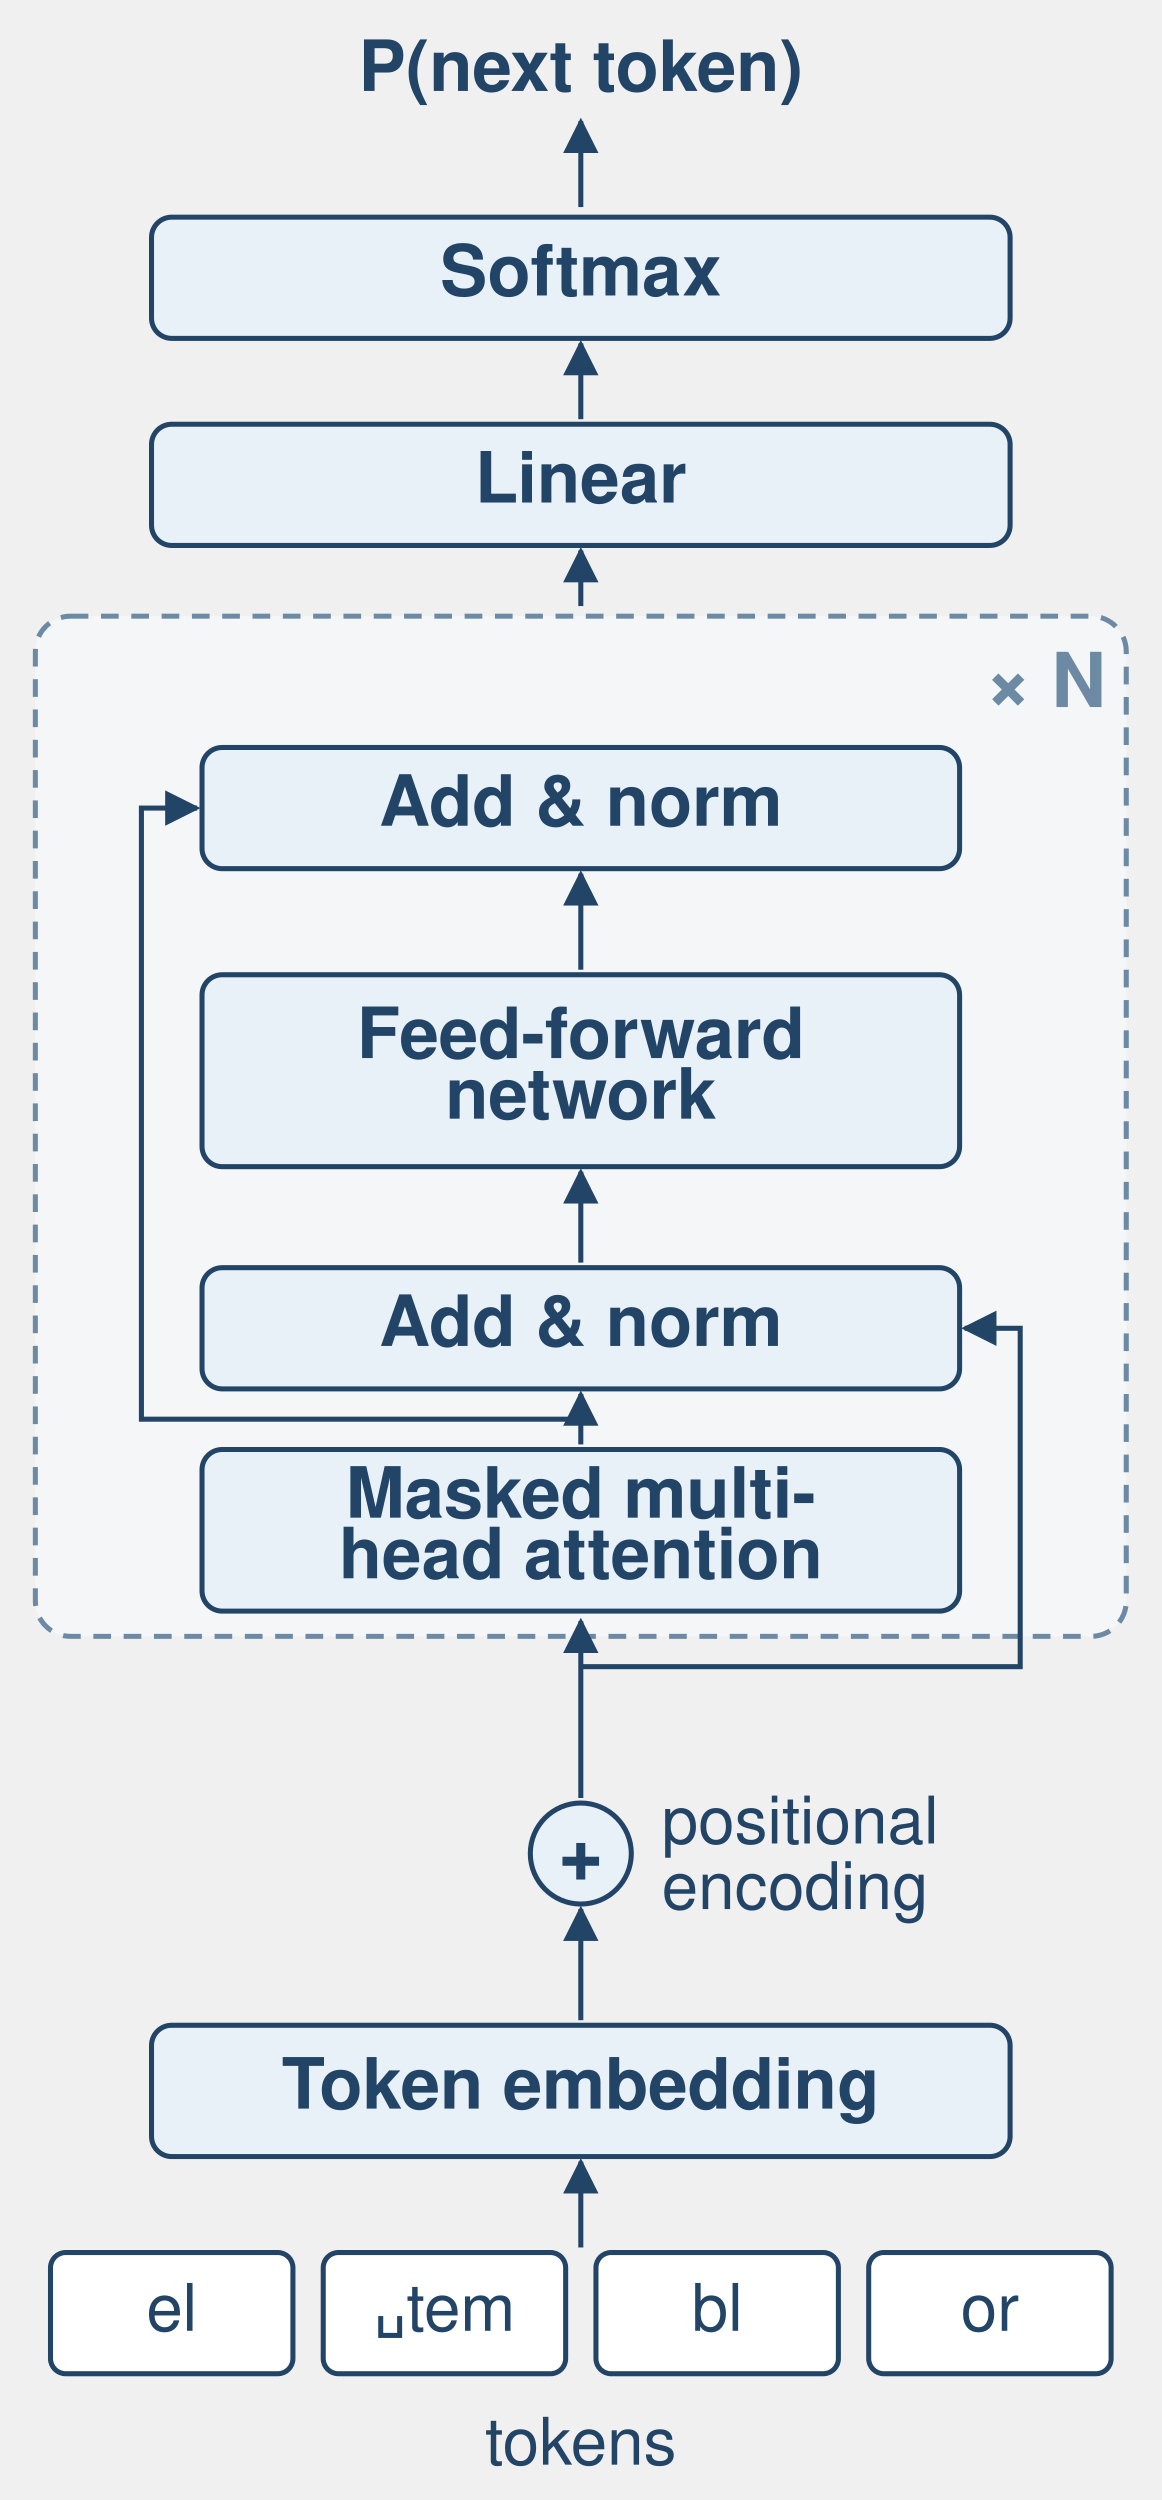
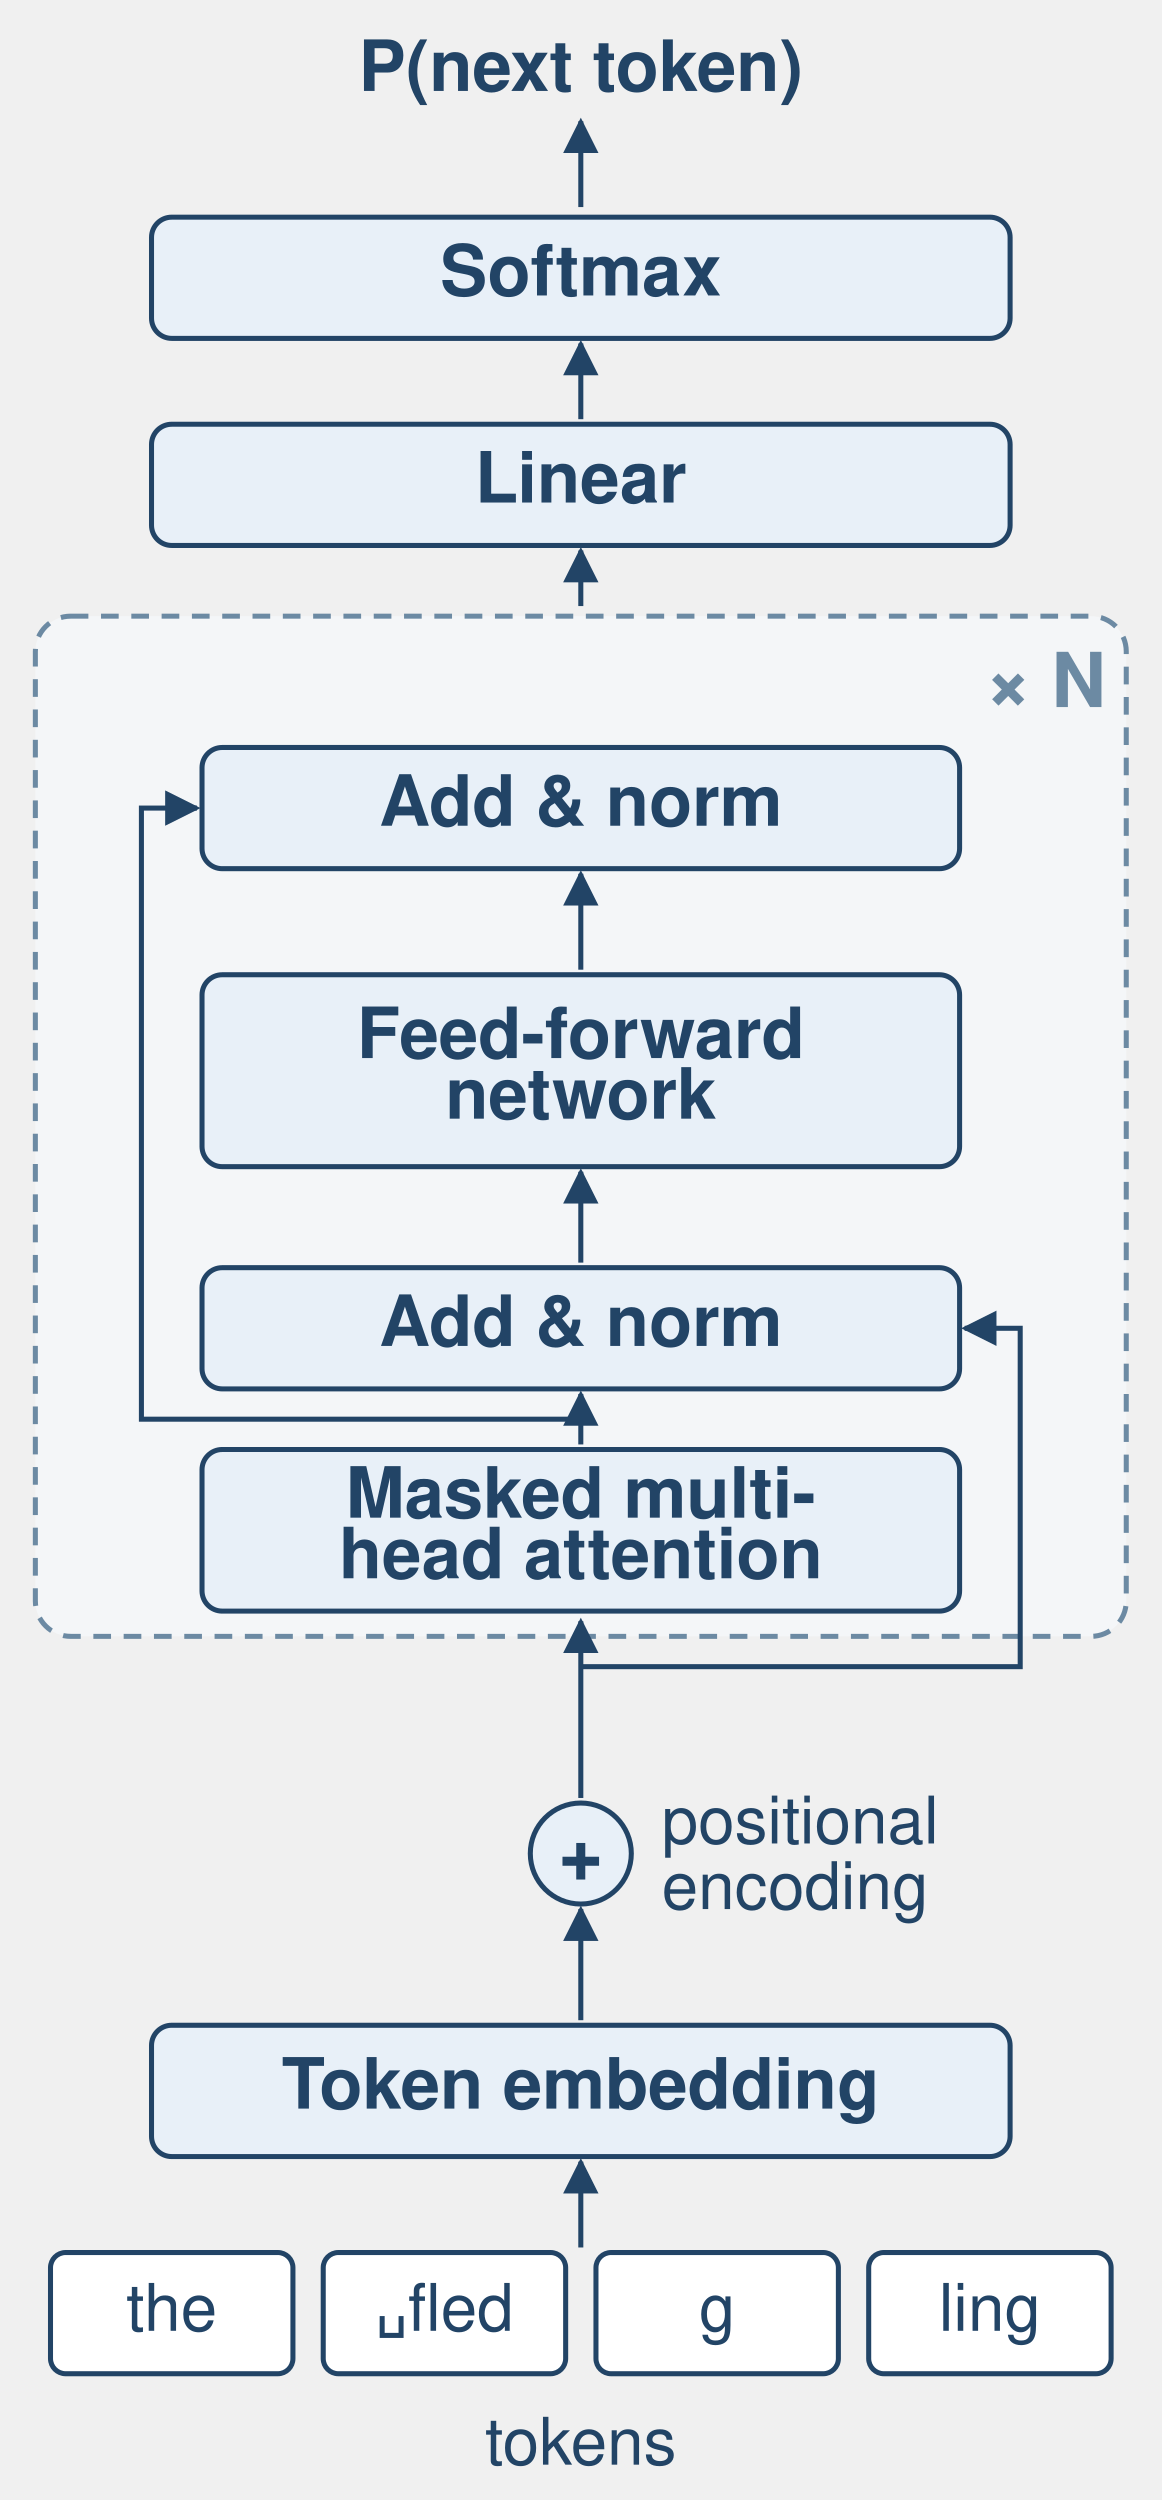
<svg xmlns="http://www.w3.org/2000/svg" viewBox="0 0 460 990" width="460" height="990">
  <defs>
    <style type="text/css">
 text { font-family:Segoe UI, Helvetica, Arial, sans-serif; fill:#224466; }
 .t { font-size:26px; font-weight:600; text-anchor:middle; }
 .s { font-size:22px; text-anchor:middle; }
 .b { font-size:30px; font-weight:700; text-anchor:middle; }
 .w { fill:#ffffff; }
 .l { text-anchor:start; }
 .m { font-family:Consolas, Menlo, monospace; }
</style>
    <marker id="ar" viewBox="0 0 10 10" refX="9" refY="5" markerWidth="7" markerHeight="7" orient="auto-start-reverse">
      <path d="M0,0 L10,5 L0,10 z" fill="#224466" />
    </marker>
    <marker id="ao" viewBox="0 0 10 10" refX="9" refY="5" markerWidth="7" markerHeight="7" orient="auto-start-reverse">
      <path d="M0,0 L10,5 L0,10 z" fill="#ffa500" />
    </marker>
  </defs>
  <style>.mt { font-size:28px; font-weight:600; text-anchor:middle; } .ms { font-size:26px; text-anchor:middle; }</style>
  <text x="230" y="36" class="mt">P(next token)</text>
  <line x1="230" y1="82" x2="230" y2="48" stroke="#224466" stroke-width="2" marker-end="url(#ar)" />
  <rect x="60.0" y="86" width="340" height="48" rx="8" fill="#e8f0f8" stroke="#224466" stroke-width="2" />
  <text x="230.0" y="117.0" class="mt">Softmax</text>
  <line x1="230" y1="166" x2="230" y2="136" stroke="#224466" stroke-width="2" marker-end="url(#ar)" />
  <rect x="60.0" y="168" width="340" height="48" rx="8" fill="#e8f0f8" stroke="#224466" stroke-width="2" />
  <text x="230.0" y="199.0" class="mt">Linear</text>
  <line x1="230" y1="240" x2="230" y2="218" stroke="#224466" stroke-width="2" marker-end="url(#ar)" />
  <rect x="14" y="244" width="432" height="404" rx="14" fill="#f4f6f8" stroke="#6c8aa3" stroke-width="2" stroke-dasharray="7 5" />
  <text x="438" y="280" class="b" style="fill:#6c8aa3;text-anchor:end">× N</text>
  <rect x="80.0" y="296" width="300" height="48" rx="8" fill="#e8f0f8" stroke="#224466" stroke-width="2" />
  <text x="230.0" y="327.0" class="mt">Add &amp; norm</text>
  <line x1="230" y1="384" x2="230" y2="346" stroke="#224466" stroke-width="2" marker-end="url(#ar)" />
  <rect x="80.0" y="386" width="300" height="76" rx="8" fill="#e8f0f8" stroke="#224466" stroke-width="2" />
  <text x="230.0" y="419.0" class="mt">Feed-forward</text>
  <text x="230.0" y="443.0" class="mt">network</text>
  <line x1="230" y1="500" x2="230" y2="464" stroke="#224466" stroke-width="2" marker-end="url(#ar)" />
  <rect x="80.0" y="502" width="300" height="48" rx="8" fill="#e8f0f8" stroke="#224466" stroke-width="2" />
  <text x="230.0" y="533.0" class="mt">Add &amp; norm</text>
  <line x1="230" y1="572" x2="230" y2="552" stroke="#224466" stroke-width="2" marker-end="url(#ar)" />
  <rect x="80.0" y="574" width="300" height="64" rx="8" fill="#e8f0f8" stroke="#224466" stroke-width="2" />
  <text x="230.0" y="601.0" class="mt">Masked multi-</text>
  <text x="230.0" y="625.0" class="mt">head attention</text>
  <path d="M230 660 L 404 660 L 404 526 L 382 526" fill="none" stroke="#224466" stroke-width="2" marker-end="url(#ar)" />
  <path d="M230 562 L 56 562 L 56 320 L 78 320" fill="none" stroke="#224466" stroke-width="2" marker-end="url(#ar)" />
  <line x1="230" y1="712" x2="230" y2="642" stroke="#224466" stroke-width="2" marker-end="url(#ar)" />
  <circle cx="230" cy="734" r="20" fill="#e8f0f8" stroke="#224466" stroke-width="2" />
  <text x="230" y="744" class="b">+</text>
  <text x="262" y="730" class="ms" style="text-anchor:start">positional</text>
  <text x="262" y="756" class="ms" style="text-anchor:start">encoding</text>
  <line x1="230" y1="800" x2="230" y2="756" stroke="#224466" stroke-width="2" marker-end="url(#ar)" />
  <rect x="60.0" y="802" width="340" height="52" rx="8" fill="#e8f0f8" stroke="#224466" stroke-width="2" />
  <text x="230.0" y="835.0" class="mt">Token embedding</text>
  <line x1="230" y1="890" x2="230" y2="856" stroke="#224466" stroke-width="2" marker-end="url(#ar)" />
  <rect x="20" y="892" width="96" height="48" rx="6" fill="#ffffff" stroke="#224466" stroke-width="2" />
-   <text x="68.0" y="923.0" class="ms">el</text>
+   <text x="68.0" y="923.0" class="ms">the</text>
  <rect x="128" y="892" width="96" height="48" rx="6" fill="#ffffff" stroke="#224466" stroke-width="2" />
-   <text x="176.0" y="923.0" class="ms">␣tem</text>
+   <text x="176.0" y="923.0" class="ms">␣fled</text>
  <rect x="236" y="892" width="96" height="48" rx="6" fill="#ffffff" stroke="#224466" stroke-width="2" />
-   <text x="284.0" y="923.0" class="ms">bl</text>
+   <text x="284.0" y="923.0" class="ms">g</text>
  <rect x="344" y="892" width="96" height="48" rx="6" fill="#ffffff" stroke="#224466" stroke-width="2" />
-   <text x="392.0" y="923.0" class="ms">or</text>
+   <text x="392.0" y="923.0" class="ms">ling</text>
  <text x="230" y="976" class="ms">tokens</text>
</svg>
